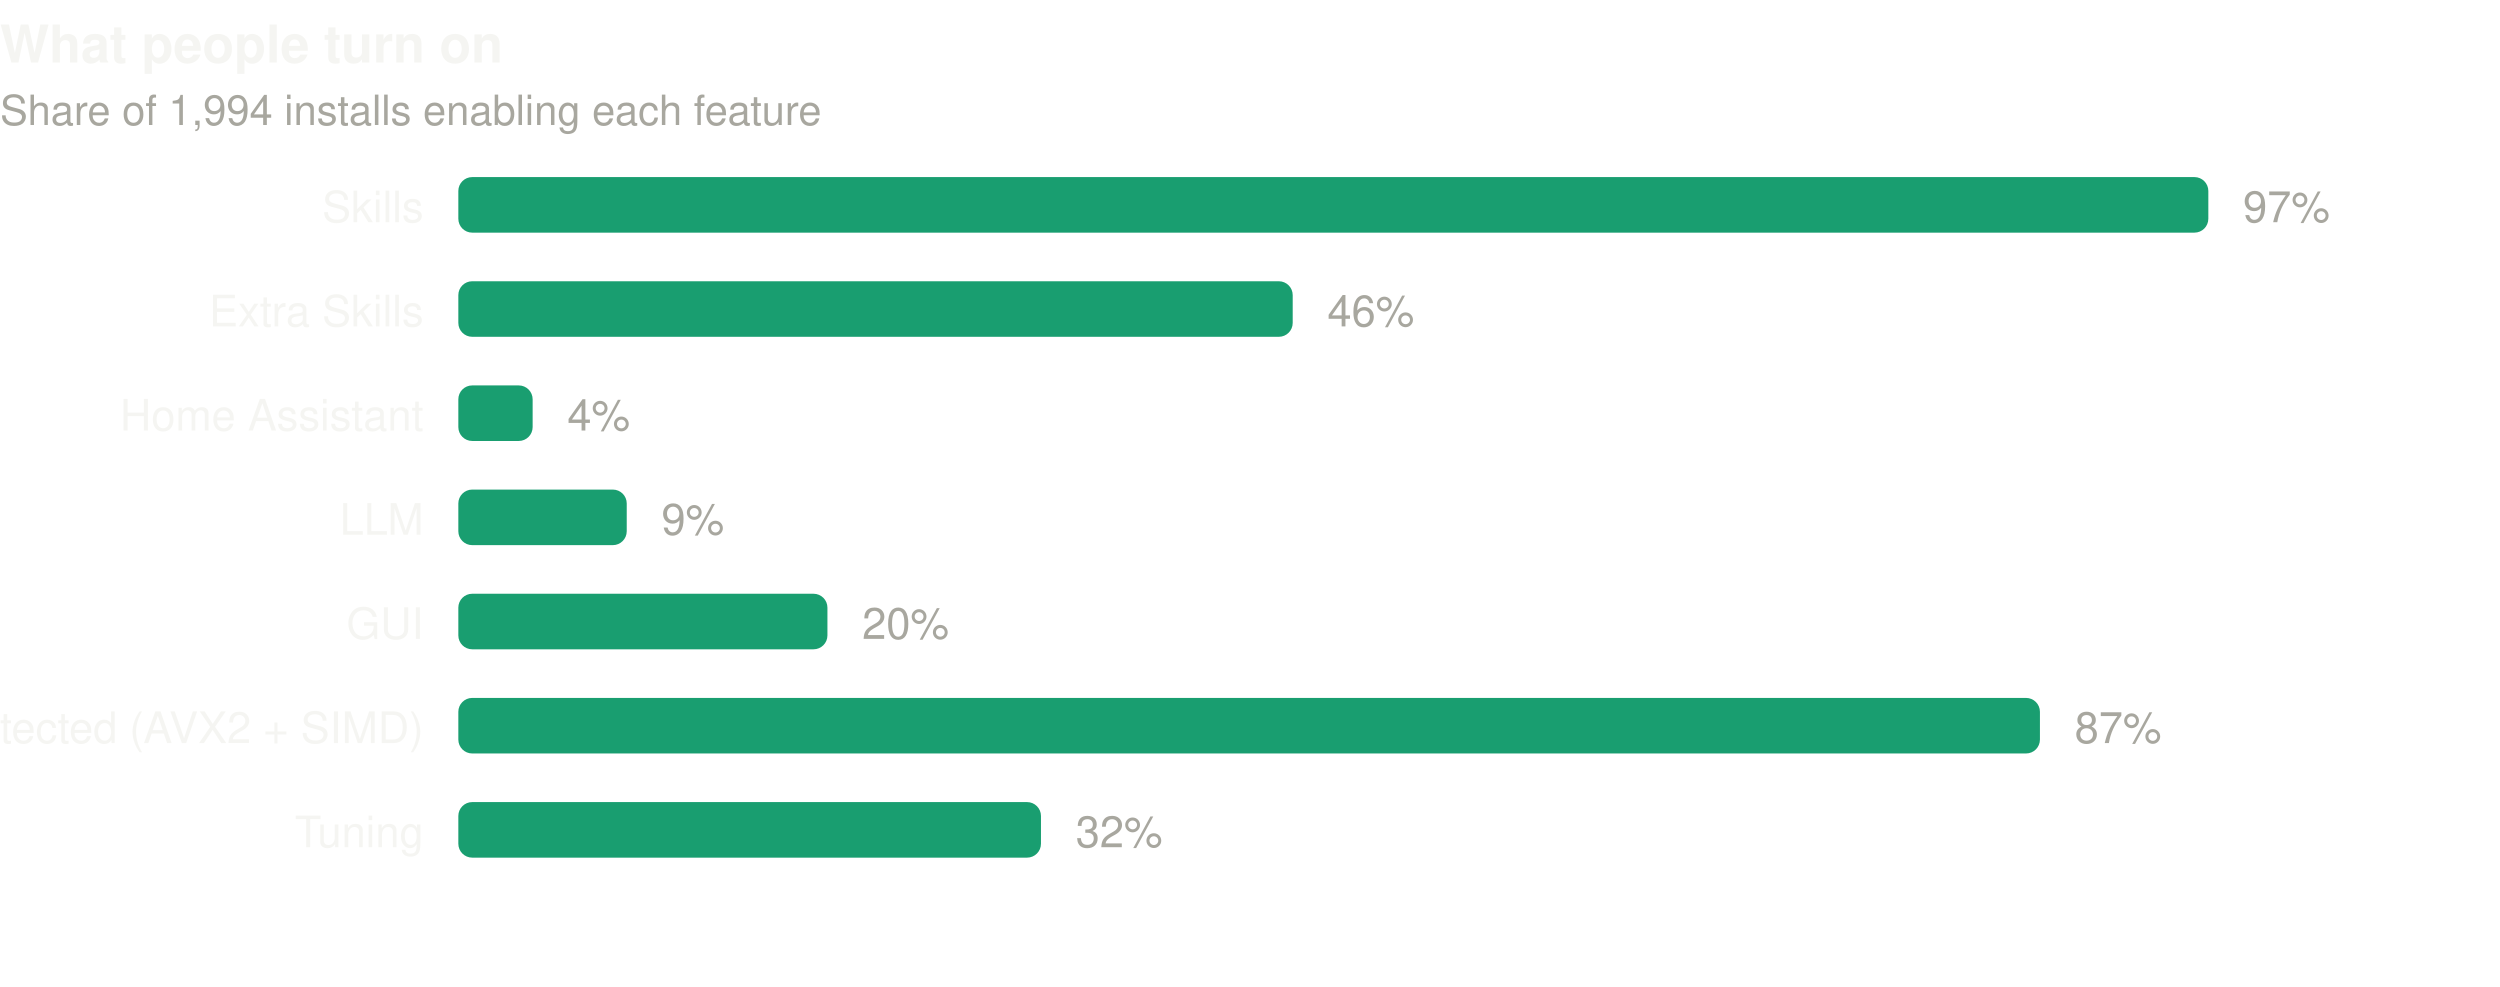
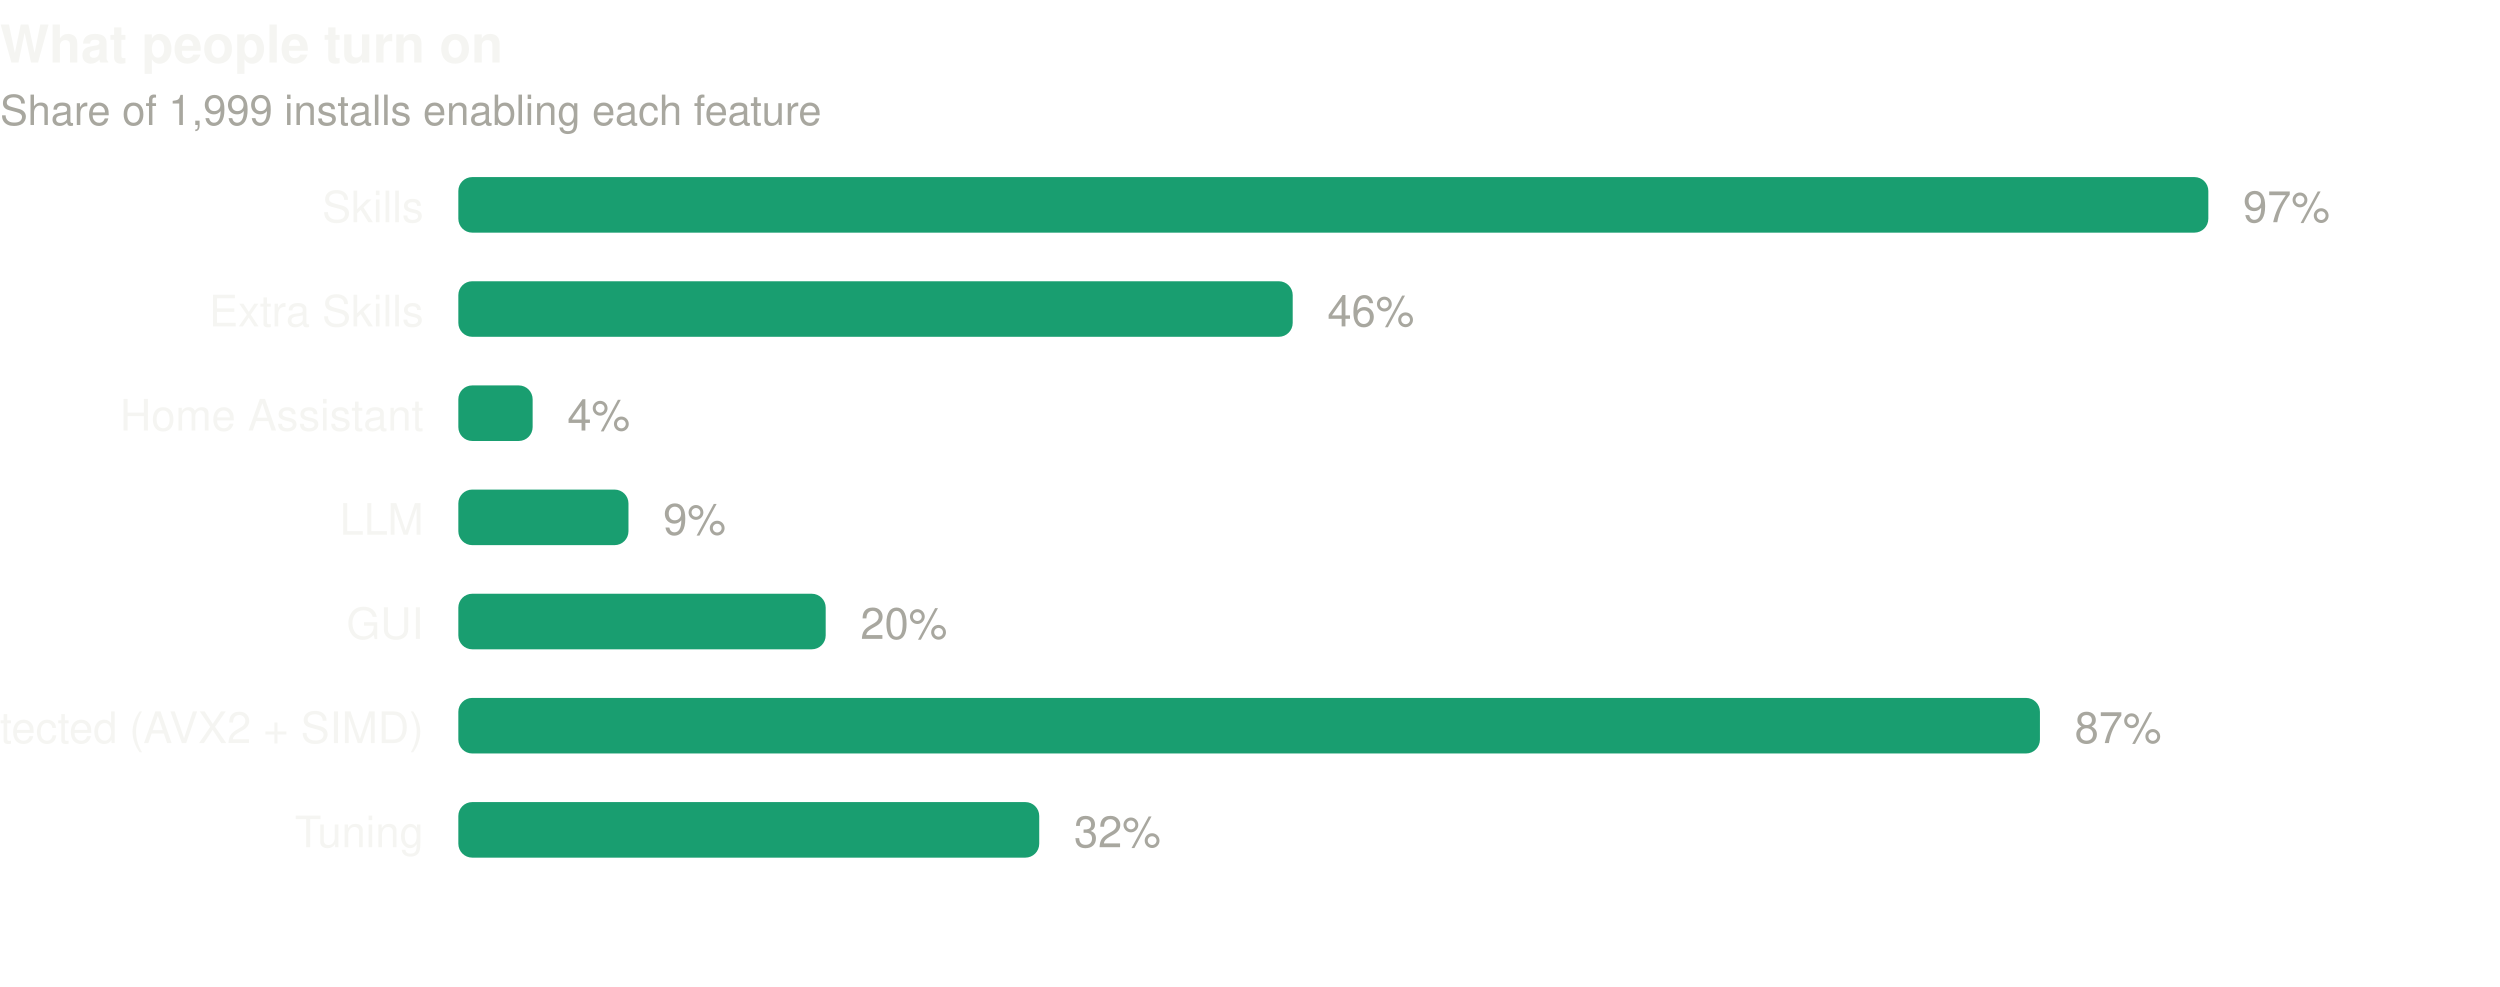
- <svg xmlns="http://www.w3.org/2000/svg" width="720" height="284" viewBox="0 0 720 284" role="img" aria-label="What people turn on. Share of 1,994 installs enabling each feature">
+ <svg xmlns="http://www.w3.org/2000/svg" width="720" height="284" viewBox="0 0 720 284" role="img" aria-label="What people turn on. Share of 1,999 installs enabling each feature">
  <text x="0" y="18" font-family="ui-sans-serif,-apple-system,BlinkMacSystemFont,'Segoe UI',Helvetica,Arial,sans-serif" font-size="15" font-weight="600" fill="#f5f5f2">What people turn on</text>
-   <text x="0" y="36" font-family="ui-sans-serif,-apple-system,BlinkMacSystemFont,'Segoe UI',Helvetica,Arial,sans-serif" font-size="12" fill="#a8a79f">Share of 1,994 installs enabling each feature</text>
+   <text x="0" y="36" font-family="ui-sans-serif,-apple-system,BlinkMacSystemFont,'Segoe UI',Helvetica,Arial,sans-serif" font-size="12" fill="#a8a79f">Share of 1,999 installs enabling each feature</text>
  <text x="122" y="64.0" text-anchor="end" font-family="ui-sans-serif,-apple-system,BlinkMacSystemFont,'Segoe UI',Helvetica,Arial,sans-serif" font-size="12.5" fill="#f5f5f2">Skills</text>
  <rect x="132" y="51.0" width="504.0" height="16" rx="4" fill="#199e70" />
  <text x="646.0" y="64.0" font-family="ui-sans-serif,-apple-system,BlinkMacSystemFont,'Segoe UI',Helvetica,Arial,sans-serif" font-size="12.5" fill="#a8a79f">97%</text>
  <text x="122" y="94.0" text-anchor="end" font-family="ui-sans-serif,-apple-system,BlinkMacSystemFont,'Segoe UI',Helvetica,Arial,sans-serif" font-size="12.5" fill="#f5f5f2">Extra Skills</text>
  <rect x="132" y="81.0" width="240.3" height="16" rx="4" fill="#199e70" />
  <text x="382.3" y="94.0" font-family="ui-sans-serif,-apple-system,BlinkMacSystemFont,'Segoe UI',Helvetica,Arial,sans-serif" font-size="12.5" fill="#a8a79f">46%</text>
  <text x="122" y="124.0" text-anchor="end" font-family="ui-sans-serif,-apple-system,BlinkMacSystemFont,'Segoe UI',Helvetica,Arial,sans-serif" font-size="12.5" fill="#f5f5f2">Home Assistant</text>
  <rect x="132" y="111.0" width="21.4" height="16" rx="4" fill="#199e70" />
  <text x="163.4" y="124.0" font-family="ui-sans-serif,-apple-system,BlinkMacSystemFont,'Segoe UI',Helvetica,Arial,sans-serif" font-size="12.5" fill="#a8a79f">4%</text>
  <text x="122" y="154.0" text-anchor="end" font-family="ui-sans-serif,-apple-system,BlinkMacSystemFont,'Segoe UI',Helvetica,Arial,sans-serif" font-size="12.5" fill="#f5f5f2">LLM</text>
-   <rect x="132" y="141.0" width="48.5" height="16" rx="4" fill="#199e70" />
-   <text x="190.5" y="154.0" font-family="ui-sans-serif,-apple-system,BlinkMacSystemFont,'Segoe UI',Helvetica,Arial,sans-serif" font-size="12.5" fill="#a8a79f">9%</text>
+   <rect x="132" y="141.0" width="49.0" height="16" rx="4" fill="#199e70" />
+   <text x="191.0" y="154.0" font-family="ui-sans-serif,-apple-system,BlinkMacSystemFont,'Segoe UI',Helvetica,Arial,sans-serif" font-size="12.5" fill="#a8a79f">9%</text>
  <text x="122" y="184.0" text-anchor="end" font-family="ui-sans-serif,-apple-system,BlinkMacSystemFont,'Segoe UI',Helvetica,Arial,sans-serif" font-size="12.5" fill="#f5f5f2">GUI</text>
-   <rect x="132" y="171.0" width="106.3" height="16" rx="4" fill="#199e70" />
-   <text x="248.3" y="184.0" font-family="ui-sans-serif,-apple-system,BlinkMacSystemFont,'Segoe UI',Helvetica,Arial,sans-serif" font-size="12.5" fill="#a8a79f">20%</text>
+   <rect x="132" y="171.0" width="105.8" height="16" rx="4" fill="#199e70" />
+   <text x="247.8" y="184.0" font-family="ui-sans-serif,-apple-system,BlinkMacSystemFont,'Segoe UI',Helvetica,Arial,sans-serif" font-size="12.5" fill="#a8a79f">20%</text>
  <text x="122" y="214.0" text-anchor="end" font-family="ui-sans-serif,-apple-system,BlinkMacSystemFont,'Segoe UI',Helvetica,Arial,sans-serif" font-size="12.5" fill="#f5f5f2">CPU capability detected (AVX2 + SIMD)</text>
  <rect x="132" y="201.0" width="455.5" height="16" rx="4" fill="#199e70" />
  <text x="597.5" y="214.0" font-family="ui-sans-serif,-apple-system,BlinkMacSystemFont,'Segoe UI',Helvetica,Arial,sans-serif" font-size="12.5" fill="#a8a79f">87%</text>
  <text x="122" y="244.0" text-anchor="end" font-family="ui-sans-serif,-apple-system,BlinkMacSystemFont,'Segoe UI',Helvetica,Arial,sans-serif" font-size="12.5" fill="#f5f5f2">Tuning</text>
-   <rect x="132" y="231.0" width="167.8" height="16" rx="4" fill="#199e70" />
-   <text x="309.8" y="244.0" font-family="ui-sans-serif,-apple-system,BlinkMacSystemFont,'Segoe UI',Helvetica,Arial,sans-serif" font-size="12.5" fill="#a8a79f">32%</text>
+   <rect x="132" y="231.0" width="167.3" height="16" rx="4" fill="#199e70" />
+   <text x="309.3" y="244.0" font-family="ui-sans-serif,-apple-system,BlinkMacSystemFont,'Segoe UI',Helvetica,Arial,sans-serif" font-size="12.5" fill="#a8a79f">32%</text>
</svg>
